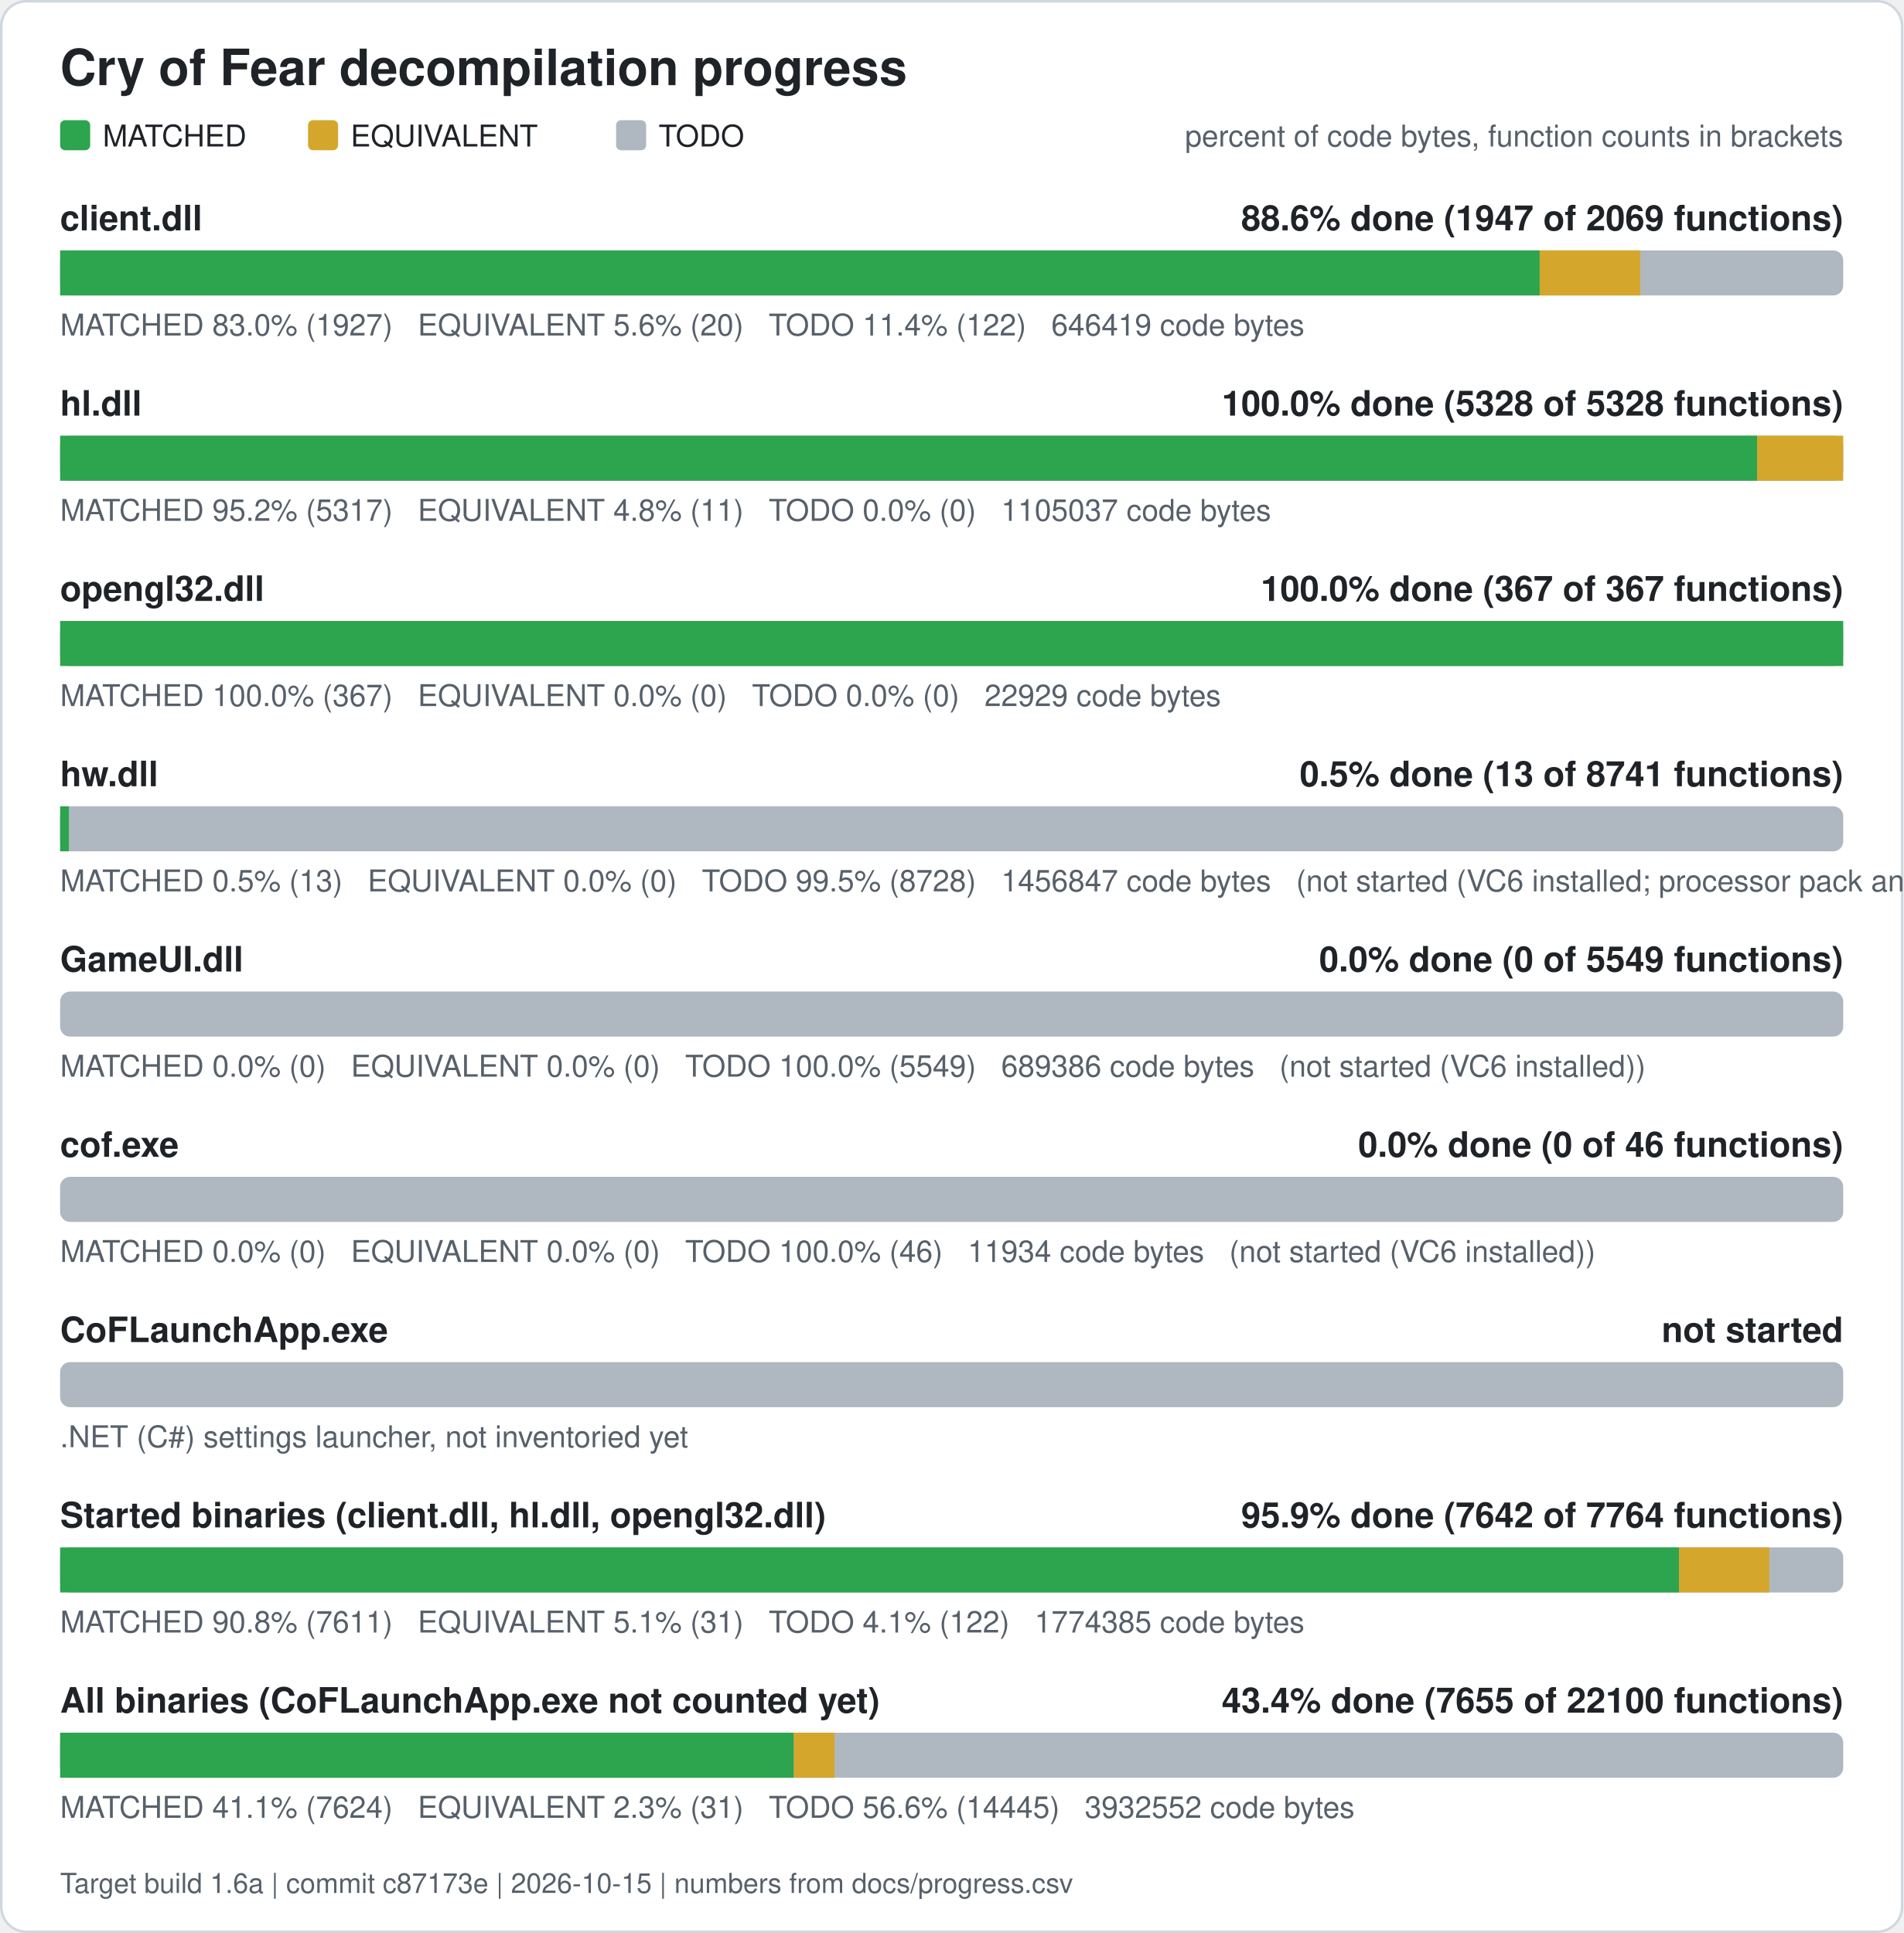
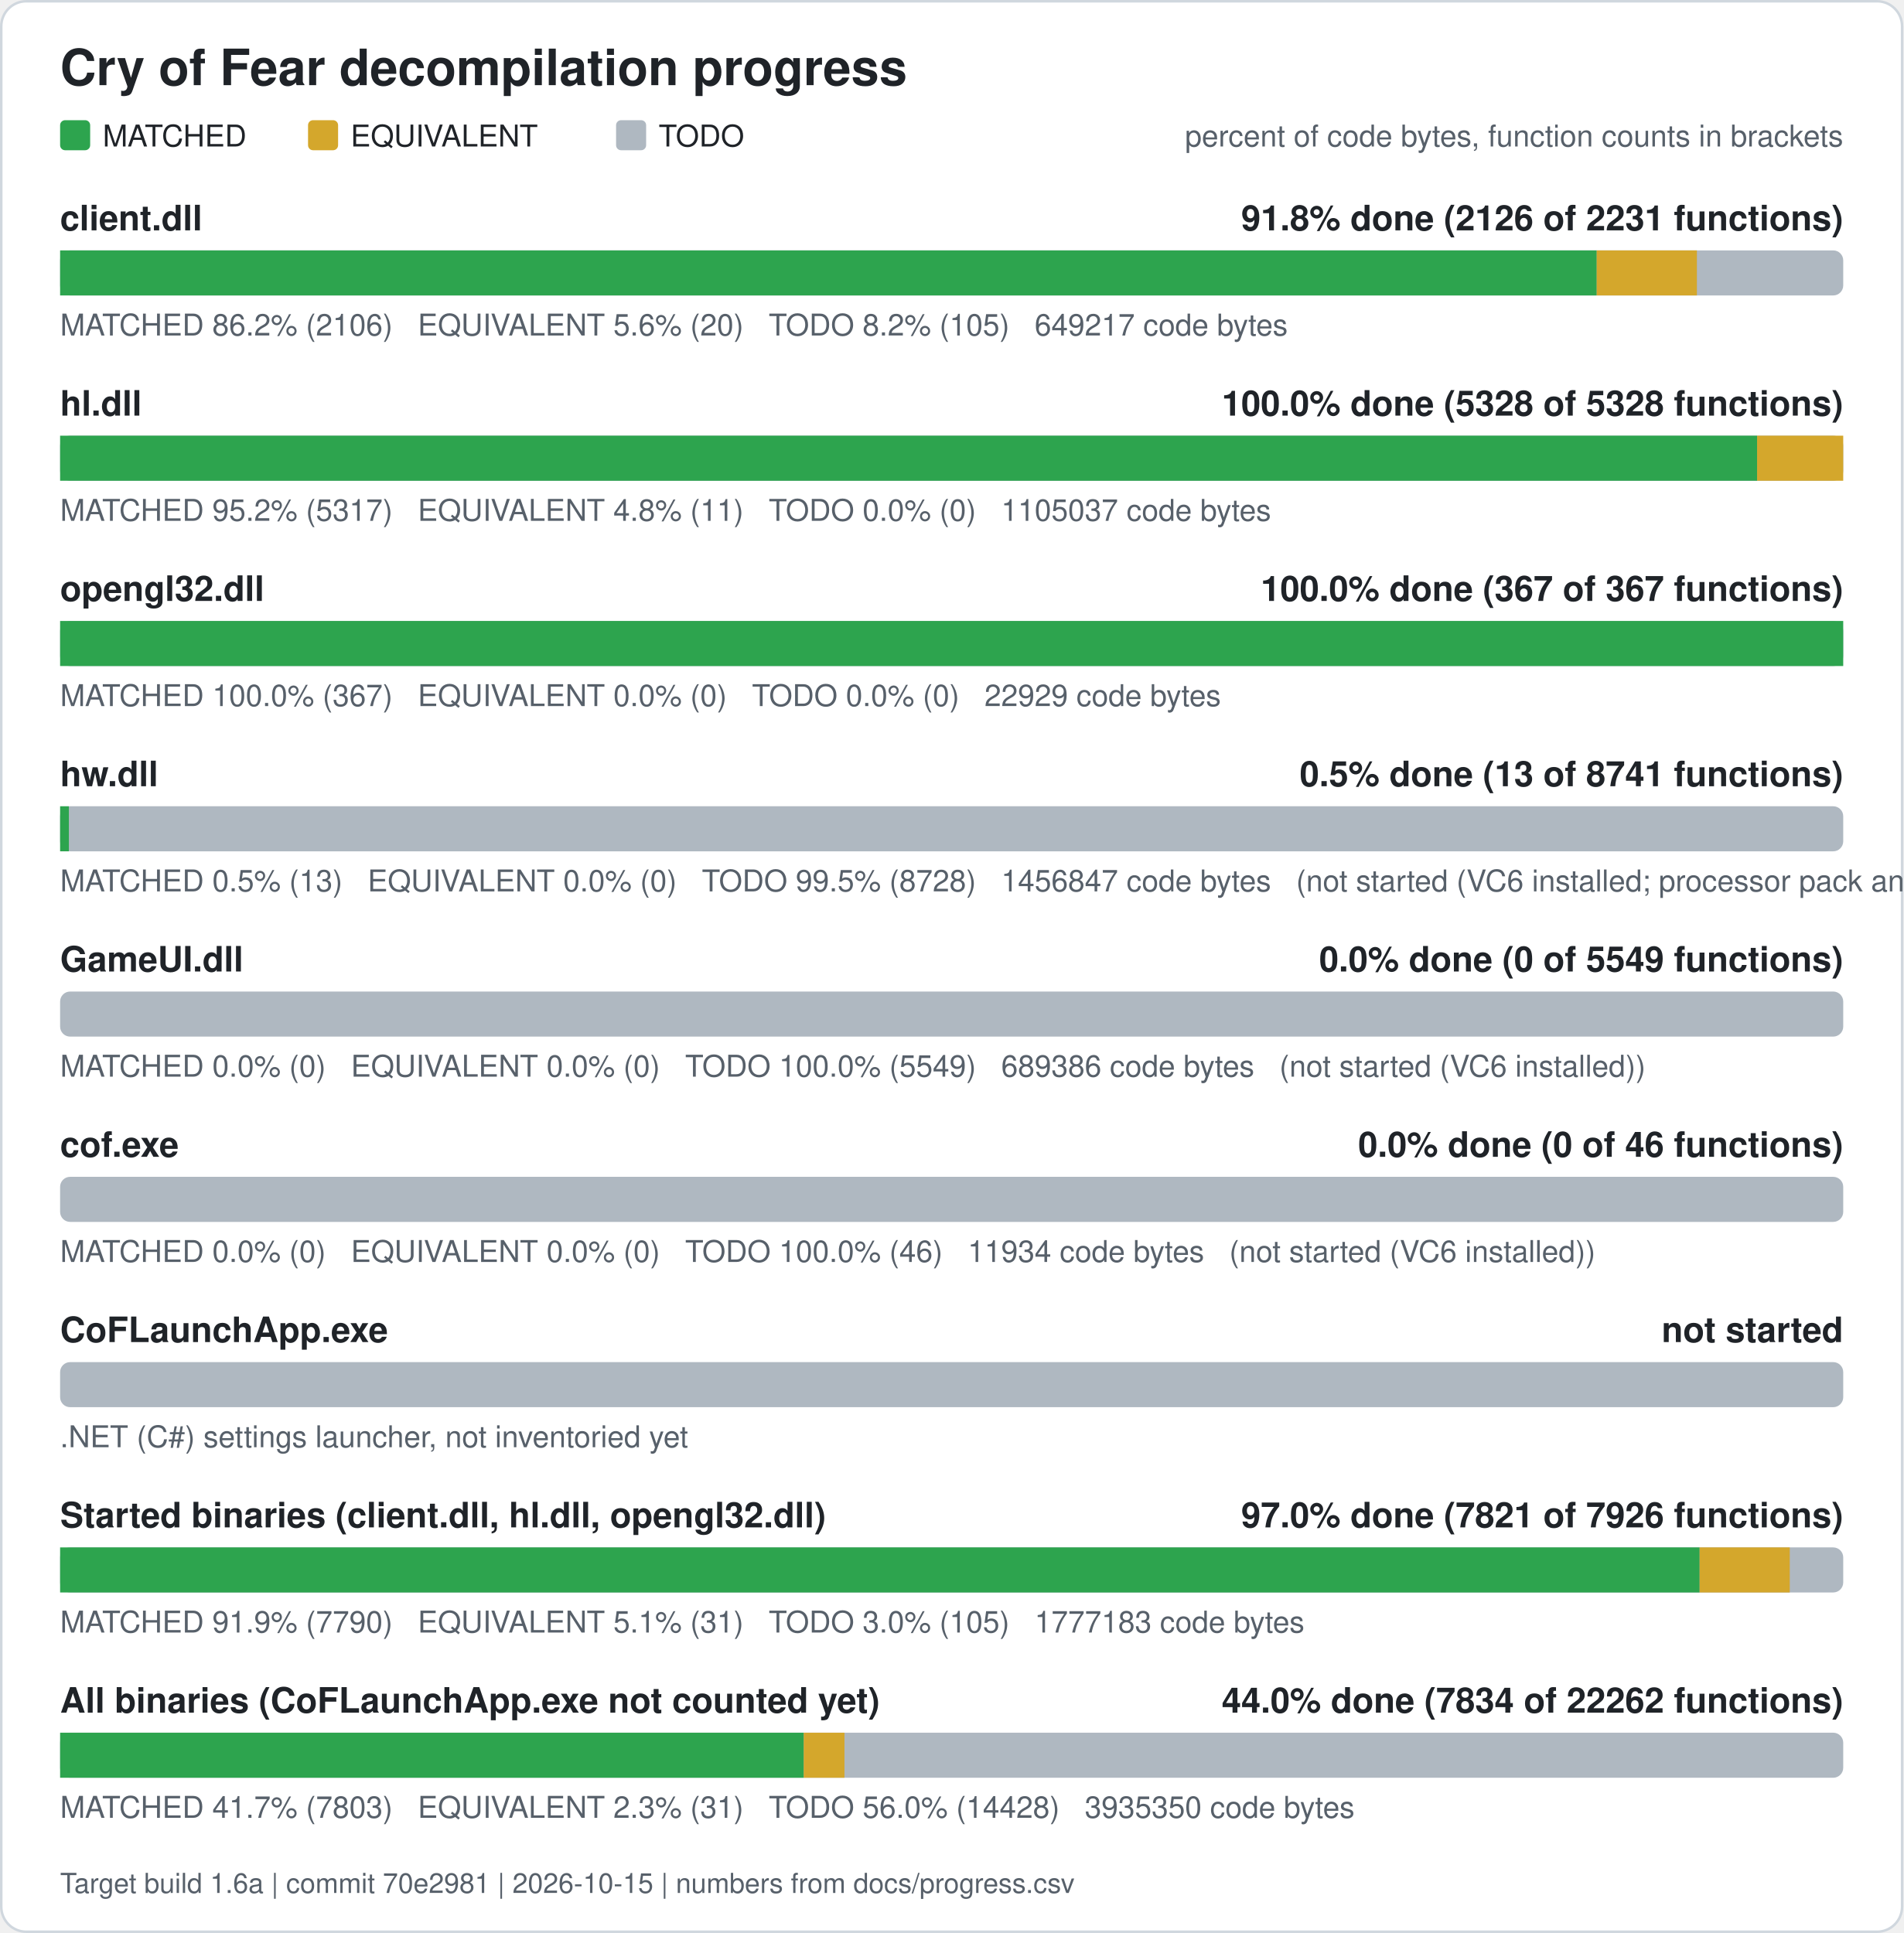
<svg xmlns="http://www.w3.org/2000/svg" width="760" height="772" viewBox="0 0 760 772" role="img" aria-label="Cry of Fear decompilation progress">
  <rect x="0.5" y="0.5" width="759" height="771" rx="10" fill="#ffffff" stroke="#d0d7de" />
  <text x="24" y="34" font-family="Segoe UI, Helvetica, Arial, sans-serif" font-size="20" font-weight="600" fill="#1f2328">Cry of Fear decompilation progress</text>
  <rect x="24" y="48" width="12" height="12" rx="2" fill="#2da44e" />
  <text x="41" y="58.5" font-family="Segoe UI, Helvetica, Arial, sans-serif" font-size="12" fill="#1f2328">MATCHED</text>
  <rect x="123" y="48" width="12" height="12" rx="2" fill="#d4a72c" />
  <text x="140" y="58.5" font-family="Segoe UI, Helvetica, Arial, sans-serif" font-size="12" fill="#1f2328">EQUIVALENT</text>
  <rect x="246" y="48" width="12" height="12" rx="2" fill="#afb8c1" />
  <text x="263" y="58.5" font-family="Segoe UI, Helvetica, Arial, sans-serif" font-size="12" fill="#1f2328">TODO</text>
  <text x="736" y="58.5" font-family="Segoe UI, Helvetica, Arial, sans-serif" font-size="12" fill="#57606a" text-anchor="end">percent of code bytes, function counts in brackets</text>
  <text x="24" y="92" font-family="Segoe UI, Helvetica, Arial, sans-serif" font-size="14" font-weight="600" fill="#1f2328">client.dll</text>
-   <text x="736" y="92" font-family="Segoe UI, Helvetica, Arial, sans-serif" font-size="14" font-weight="600" fill="#1f2328" text-anchor="end">88.6% done (1947 of 2069 functions)</text>
+   <text x="736" y="92" font-family="Segoe UI, Helvetica, Arial, sans-serif" font-size="14" font-weight="600" fill="#1f2328" text-anchor="end">91.8% done (2126 of 2231 functions)</text>
  <rect x="24" y="100" width="712" height="18" rx="4" fill="#afb8c1" />
-   <rect x="24.00" y="100" width="590.80" height="18" fill="#2da44e" />
-   <rect x="614.80" y="100" width="40.17" height="18" fill="#d4a72c" />
-   <text x="24" y="134" font-family="Segoe UI, Helvetica, Arial, sans-serif" font-size="12" fill="#57606a" xml:space="preserve">MATCHED 83.0% (1927)   EQUIVALENT 5.6% (20)   TODO 11.4% (122)   646419 code bytes</text>
+   <rect x="24.00" y="100" width="613.57" height="18" fill="#2da44e" />
+   <rect x="637.57" y="100" width="40.00" height="18" fill="#d4a72c" />
+   <text x="24" y="134" font-family="Segoe UI, Helvetica, Arial, sans-serif" font-size="12" fill="#57606a" xml:space="preserve">MATCHED 86.2% (2106)   EQUIVALENT 5.6% (20)   TODO 8.2% (105)   649217 code bytes</text>
  <text x="24" y="166" font-family="Segoe UI, Helvetica, Arial, sans-serif" font-size="14" font-weight="600" fill="#1f2328">hl.dll</text>
  <text x="736" y="166" font-family="Segoe UI, Helvetica, Arial, sans-serif" font-size="14" font-weight="600" fill="#1f2328" text-anchor="end">100.0% done (5328 of 5328 functions)</text>
  <rect x="24" y="174" width="712" height="18" rx="4" fill="#afb8c1" />
  <rect x="24.00" y="174" width="677.61" height="18" fill="#2da44e" />
  <rect x="701.61" y="174" width="34.39" height="18" fill="#d4a72c" />
  <text x="24" y="208" font-family="Segoe UI, Helvetica, Arial, sans-serif" font-size="12" fill="#57606a" xml:space="preserve">MATCHED 95.2% (5317)   EQUIVALENT 4.8% (11)   TODO 0.0% (0)   1105037 code bytes</text>
  <text x="24" y="240" font-family="Segoe UI, Helvetica, Arial, sans-serif" font-size="14" font-weight="600" fill="#1f2328">opengl32.dll</text>
  <text x="736" y="240" font-family="Segoe UI, Helvetica, Arial, sans-serif" font-size="14" font-weight="600" fill="#1f2328" text-anchor="end">100.0% done (367 of 367 functions)</text>
  <rect x="24" y="248" width="712" height="18" rx="4" fill="#afb8c1" />
  <rect x="24.00" y="248" width="712.00" height="18" fill="#2da44e" />
  <text x="24" y="282" font-family="Segoe UI, Helvetica, Arial, sans-serif" font-size="12" fill="#57606a" xml:space="preserve">MATCHED 100.0% (367)   EQUIVALENT 0.0% (0)   TODO 0.0% (0)   22929 code bytes</text>
  <text x="24" y="314" font-family="Segoe UI, Helvetica, Arial, sans-serif" font-size="14" font-weight="600" fill="#1f2328">hw.dll</text>
  <text x="736" y="314" font-family="Segoe UI, Helvetica, Arial, sans-serif" font-size="14" font-weight="600" fill="#1f2328" text-anchor="end">0.5% done (13 of 8741 functions)</text>
  <rect x="24" y="322" width="712" height="18" rx="4" fill="#afb8c1" />
  <rect x="24.00" y="322" width="3.50" height="18" fill="#2da44e" />
  <text x="24" y="356" font-family="Segoe UI, Helvetica, Arial, sans-serif" font-size="12" fill="#57606a" xml:space="preserve">MATCHED 0.5% (13)   EQUIVALENT 0.0% (0)   TODO 99.5% (8728)   1456847 code bytes   (not started (VC6 installed; processor pack and VS 2005 objects need those compilers))</text>
  <text x="24" y="388" font-family="Segoe UI, Helvetica, Arial, sans-serif" font-size="14" font-weight="600" fill="#1f2328">GameUI.dll</text>
  <text x="736" y="388" font-family="Segoe UI, Helvetica, Arial, sans-serif" font-size="14" font-weight="600" fill="#1f2328" text-anchor="end">0.0% done (0 of 5549 functions)</text>
  <rect x="24" y="396" width="712" height="18" rx="4" fill="#afb8c1" />
  <text x="24" y="430" font-family="Segoe UI, Helvetica, Arial, sans-serif" font-size="12" fill="#57606a" xml:space="preserve">MATCHED 0.0% (0)   EQUIVALENT 0.0% (0)   TODO 100.0% (5549)   689386 code bytes   (not started (VC6 installed))</text>
  <text x="24" y="462" font-family="Segoe UI, Helvetica, Arial, sans-serif" font-size="14" font-weight="600" fill="#1f2328">cof.exe</text>
  <text x="736" y="462" font-family="Segoe UI, Helvetica, Arial, sans-serif" font-size="14" font-weight="600" fill="#1f2328" text-anchor="end">0.0% done (0 of 46 functions)</text>
  <rect x="24" y="470" width="712" height="18" rx="4" fill="#afb8c1" />
  <text x="24" y="504" font-family="Segoe UI, Helvetica, Arial, sans-serif" font-size="12" fill="#57606a" xml:space="preserve">MATCHED 0.0% (0)   EQUIVALENT 0.0% (0)   TODO 100.0% (46)   11934 code bytes   (not started (VC6 installed))</text>
  <text x="24" y="536" font-family="Segoe UI, Helvetica, Arial, sans-serif" font-size="14" font-weight="600" fill="#1f2328">CoFLaunchApp.exe</text>
  <text x="736" y="536" font-family="Segoe UI, Helvetica, Arial, sans-serif" font-size="14" font-weight="600" fill="#1f2328" text-anchor="end">not started</text>
  <rect x="24" y="544" width="712" height="18" rx="4" fill="#afb8c1" />
  <text x="24" y="578" font-family="Segoe UI, Helvetica, Arial, sans-serif" font-size="12" fill="#57606a">.NET (C#) settings launcher, not inventoried yet</text>
  <text x="24" y="610" font-family="Segoe UI, Helvetica, Arial, sans-serif" font-size="14" font-weight="600" fill="#1f2328">Started binaries (client.dll, hl.dll, opengl32.dll)</text>
-   <text x="736" y="610" font-family="Segoe UI, Helvetica, Arial, sans-serif" font-size="14" font-weight="600" fill="#1f2328" text-anchor="end">95.9% done (7642 of 7764 functions)</text>
+   <text x="736" y="610" font-family="Segoe UI, Helvetica, Arial, sans-serif" font-size="14" font-weight="600" fill="#1f2328" text-anchor="end">97.0% done (7821 of 7926 functions)</text>
  <rect x="24" y="618" width="712" height="18" rx="4" fill="#afb8c1" />
-   <rect x="24.00" y="618" width="646.43" height="18" fill="#2da44e" />
-   <rect x="670.43" y="618" width="36.05" height="18" fill="#d4a72c" />
-   <text x="24" y="652" font-family="Segoe UI, Helvetica, Arial, sans-serif" font-size="12" fill="#57606a" xml:space="preserve">MATCHED 90.8% (7611)   EQUIVALENT 5.1% (31)   TODO 4.1% (122)   1774385 code bytes</text>
+   <rect x="24.00" y="618" width="654.66" height="18" fill="#2da44e" />
+   <rect x="678.66" y="618" width="35.99" height="18" fill="#d4a72c" />
+   <text x="24" y="652" font-family="Segoe UI, Helvetica, Arial, sans-serif" font-size="12" fill="#57606a" xml:space="preserve">MATCHED 91.9% (7790)   EQUIVALENT 5.1% (31)   TODO 3.0% (105)   1777183 code bytes</text>
  <text x="24" y="684" font-family="Segoe UI, Helvetica, Arial, sans-serif" font-size="14" font-weight="600" fill="#1f2328">All binaries (CoFLaunchApp.exe not counted yet)</text>
-   <text x="736" y="684" font-family="Segoe UI, Helvetica, Arial, sans-serif" font-size="14" font-weight="600" fill="#1f2328" text-anchor="end">43.4% done (7655 of 22100 functions)</text>
+   <text x="736" y="684" font-family="Segoe UI, Helvetica, Arial, sans-serif" font-size="14" font-weight="600" fill="#1f2328" text-anchor="end">44.0% done (7834 of 22262 functions)</text>
  <rect x="24" y="692" width="712" height="18" rx="4" fill="#afb8c1" />
-   <rect x="24.00" y="692" width="292.97" height="18" fill="#2da44e" />
-   <rect x="316.97" y="692" width="16.27" height="18" fill="#d4a72c" />
-   <text x="24" y="726" font-family="Segoe UI, Helvetica, Arial, sans-serif" font-size="12" fill="#57606a" xml:space="preserve">MATCHED 41.1% (7624)   EQUIVALENT 2.3% (31)   TODO 56.6% (14445)   3932552 code bytes</text>
-   <text x="24" y="756" font-family="Segoe UI, Helvetica, Arial, sans-serif" font-size="11" fill="#57606a">Target build 1.6a | commit c87173e | 2026-10-15 | numbers from docs/progress.csv</text>
+   <rect x="24.00" y="692" width="296.94" height="18" fill="#2da44e" />
+   <rect x="320.94" y="692" width="16.25" height="18" fill="#d4a72c" />
+   <text x="24" y="726" font-family="Segoe UI, Helvetica, Arial, sans-serif" font-size="12" fill="#57606a" xml:space="preserve">MATCHED 41.7% (7803)   EQUIVALENT 2.3% (31)   TODO 56.0% (14428)   3935350 code bytes</text>
+   <text x="24" y="756" font-family="Segoe UI, Helvetica, Arial, sans-serif" font-size="11" fill="#57606a">Target build 1.6a | commit 70e2981 | 2026-10-15 | numbers from docs/progress.csv</text>
</svg>
